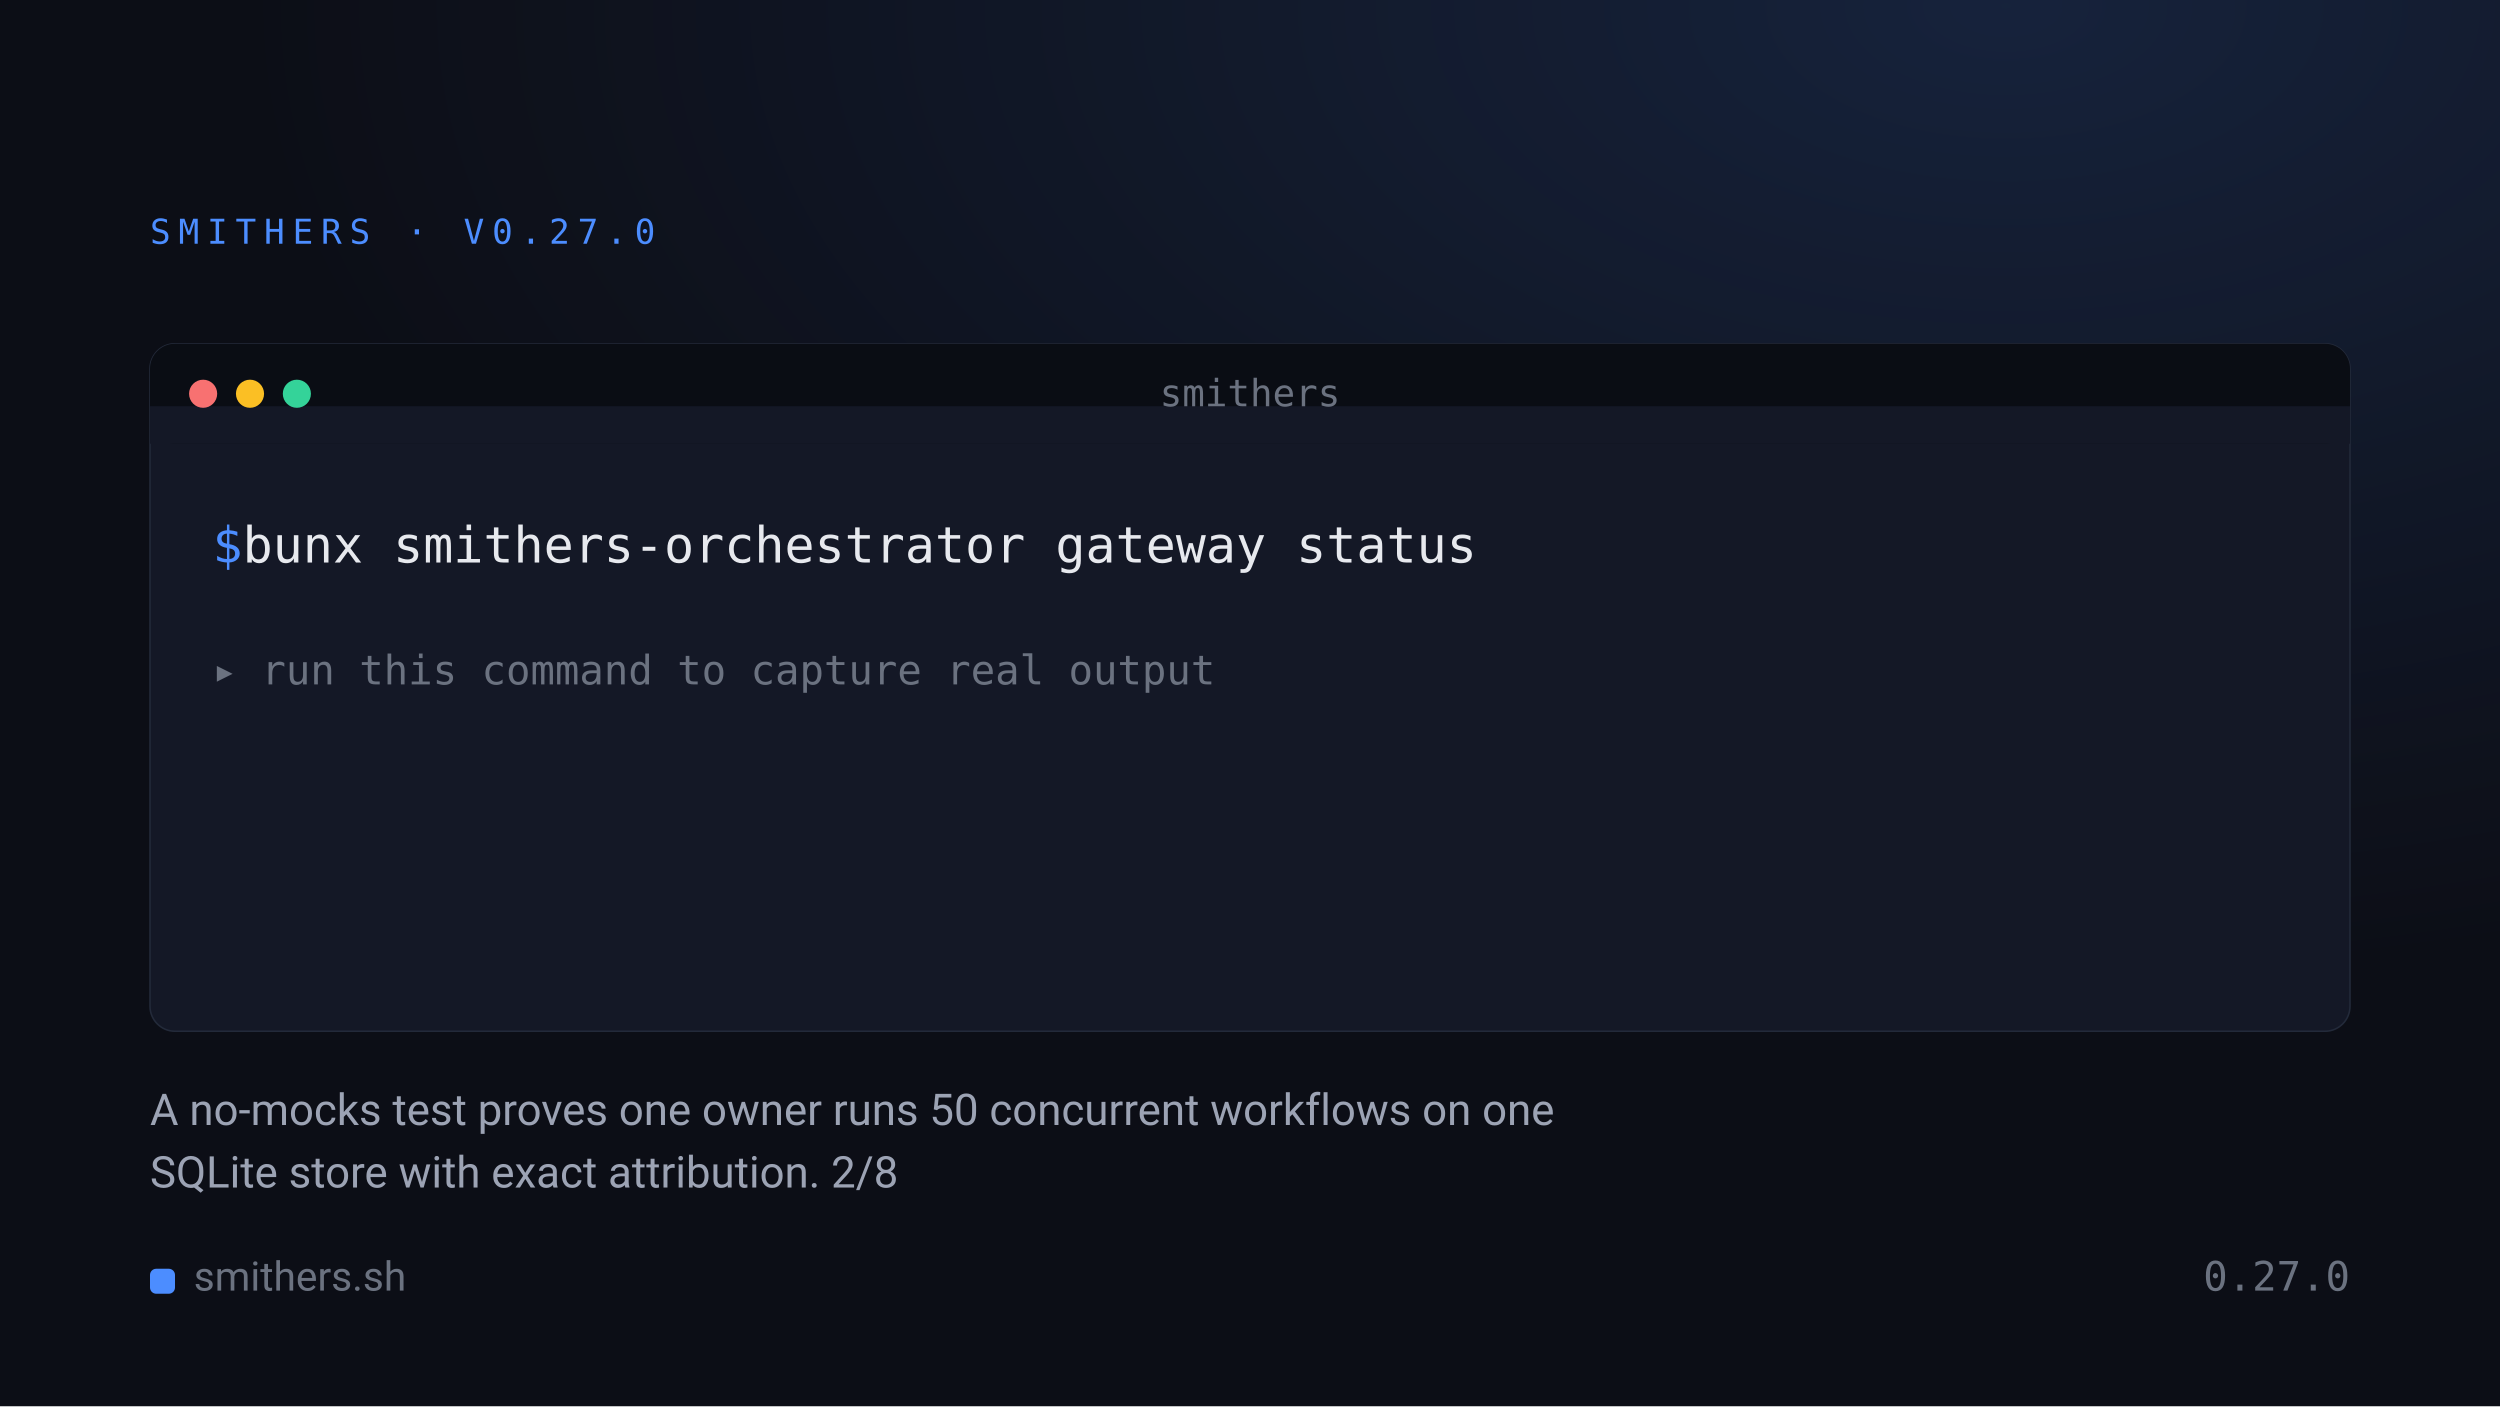
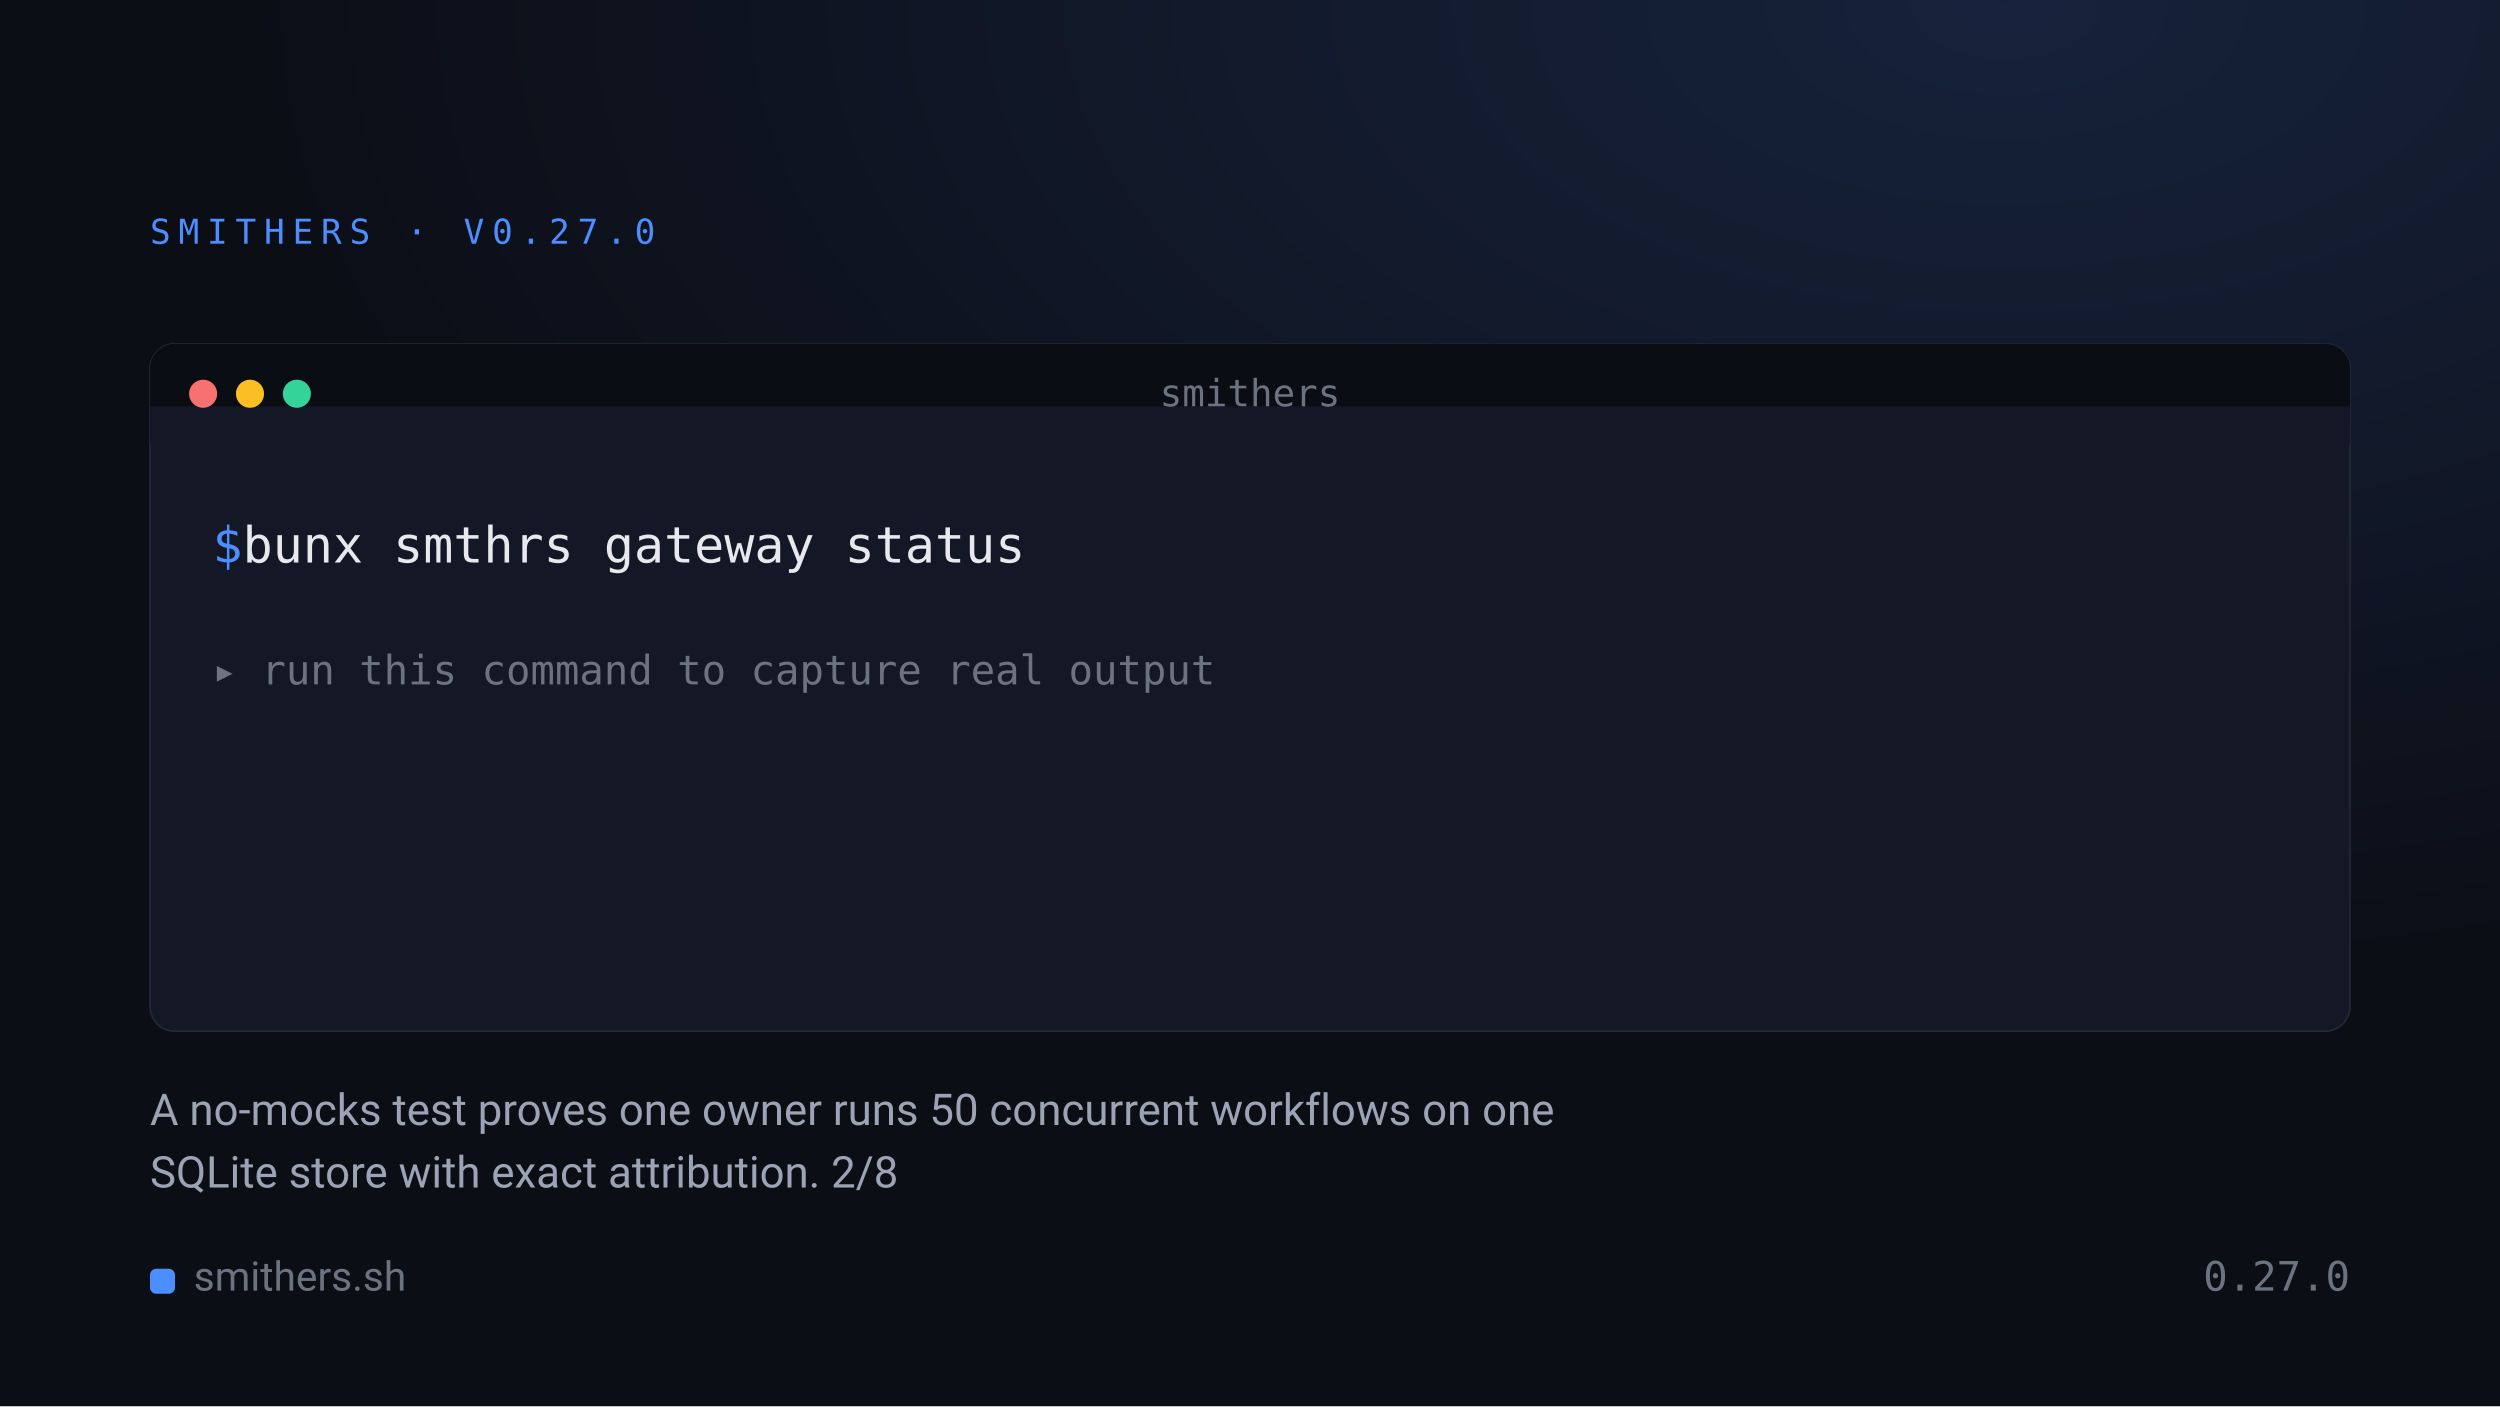
<svg xmlns="http://www.w3.org/2000/svg" width="1600" height="900" viewBox="0 0 1600 900">
  <defs>
    <radialGradient id="glow" cx="80%" cy="0%" r="70%">
      <stop offset="0%" stop-color="#4C8DFF" stop-opacity="0.16" />
      <stop offset="100%" stop-color="#4C8DFF" stop-opacity="0" />
    </radialGradient>
  </defs>
  <rect width="1600" height="900" fill="#0C0E16" />
  <rect width="1600" height="900" fill="url(#glow)" />
  <text font-size="22" font-family="ui-monospace, SFMono-Regular, Menlo, Monaco, Consolas, monospace" fill="#4C8DFF" letter-spacing="5">
    <tspan x="96" y="156">SMITHERS · V0.27.0</tspan>
  </text>
  <rect x="96" y="220" width="1408" height="440" rx="16" fill="#141826" stroke="#232A3A" />
  <rect x="96" y="220" width="1408" height="64" rx="16" fill="#0A0D14" />
  <rect x="96" y="260" width="1408" height="24" fill="#141826" />
  <circle cx="130" cy="252" r="9" fill="#F87171" />
  <circle cx="160" cy="252" r="9" fill="#FBBF24" />
  <circle cx="190" cy="252" r="9" fill="#34D399" />
  <text x="800" y="260" font-size="24" font-family="ui-monospace, SFMono-Regular, Menlo, Monaco, Consolas, monospace" fill="#6B7280" text-anchor="middle">smithers</text>
  <text font-size="32" font-family="ui-monospace, SFMono-Regular, Menlo, Monaco, Consolas, monospace" fill="#E7E9EE">
    <tspan x="136" y="360">
-       <tspan fill="#4C8DFF">$ </tspan>bunx smithers-orchestrator gateway status</tspan>
+       <tspan fill="#4C8DFF">$ </tspan>bunx smthrs gateway status</tspan>
  </text>
  <text font-size="26" font-family="ui-monospace, SFMono-Regular, Menlo, Monaco, Consolas, monospace" fill="#6B7280">
    <tspan x="136" y="438">▸ run this command to capture real output</tspan>
  </text>
  <text font-size="28" font-family="system-ui, -apple-system, 'Segoe UI', Roboto, Helvetica, Arial, sans-serif" fill="#9CA3B4">
    <tspan x="96" y="720">A no-mocks test proves one owner runs 50 concurrent workflows on one</tspan>
    <tspan x="96" y="760">SQLite store with exact attribution. 2/8</tspan>
  </text>
  <rect x="96" y="812" width="16" height="16" rx="4" fill="#4C8DFF" />
  <text x="124" y="826" font-size="26" font-family="system-ui, -apple-system, 'Segoe UI', Roboto, Helvetica, Arial, sans-serif" fill="#6B7280">smithers.sh</text>
  <text x="1504" y="826" font-size="26" font-family="ui-monospace, SFMono-Regular, Menlo, Monaco, Consolas, monospace" fill="#6B7280" text-anchor="end">0.27.0</text>
</svg>
